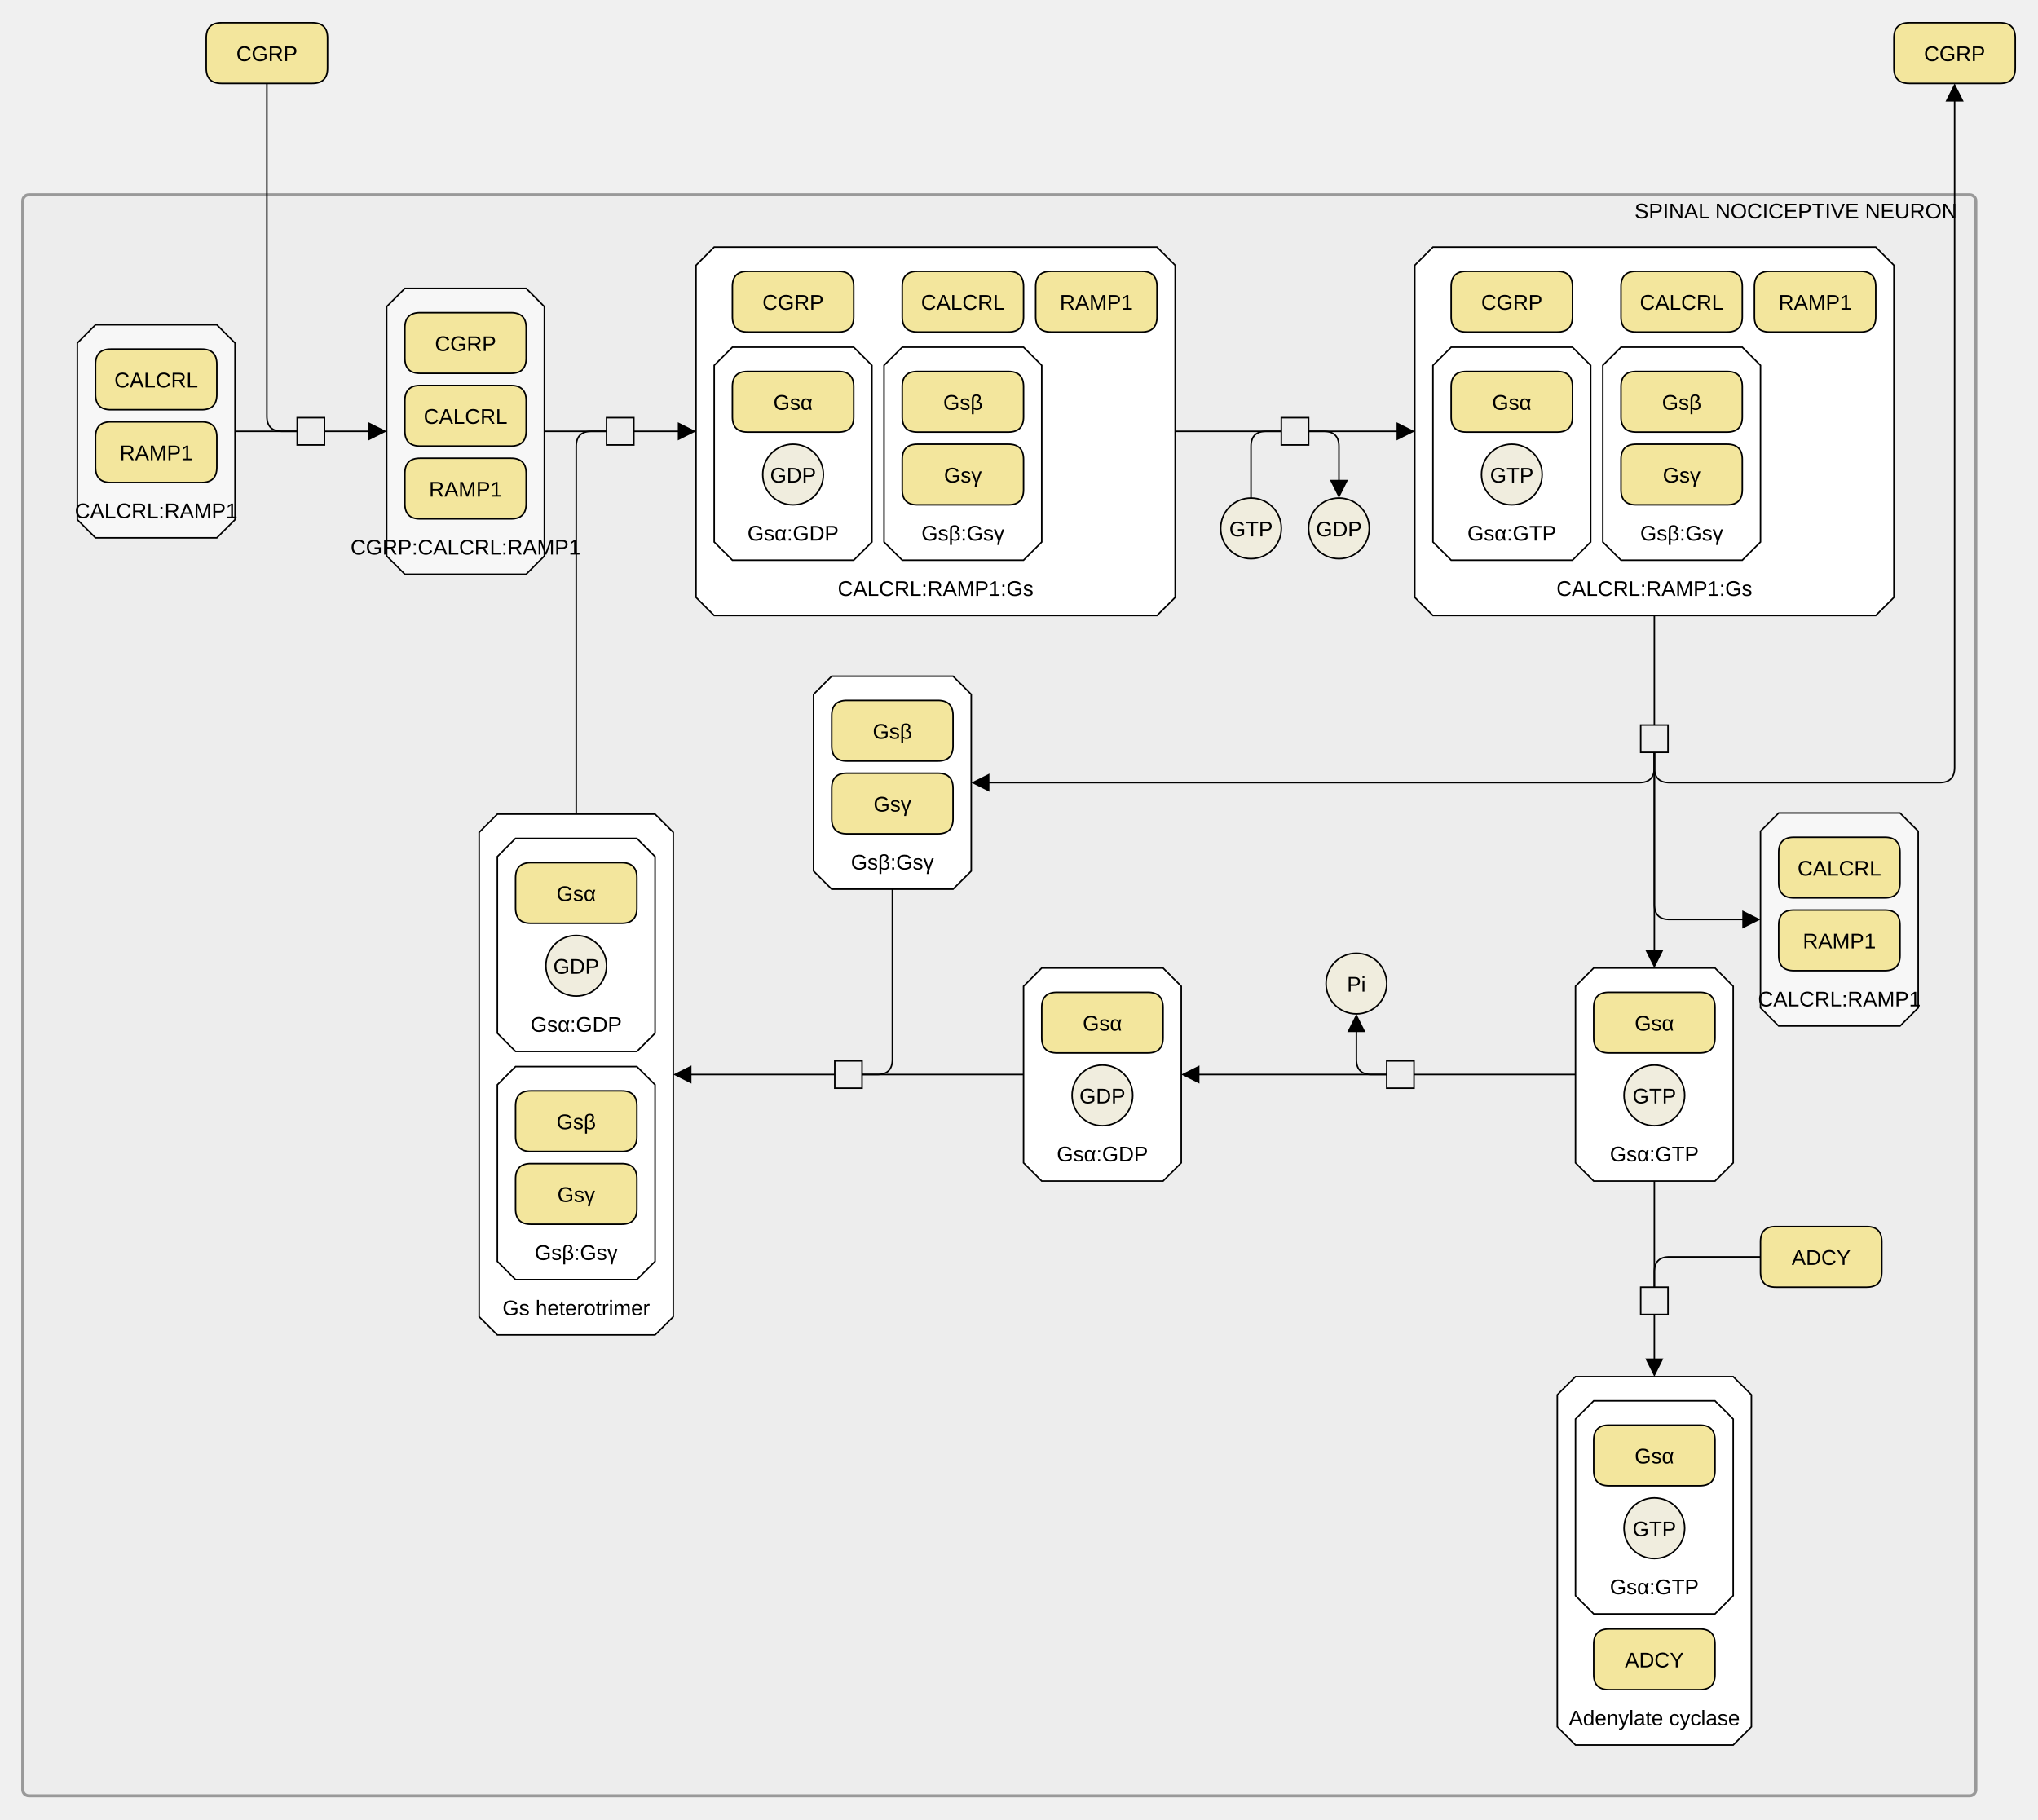
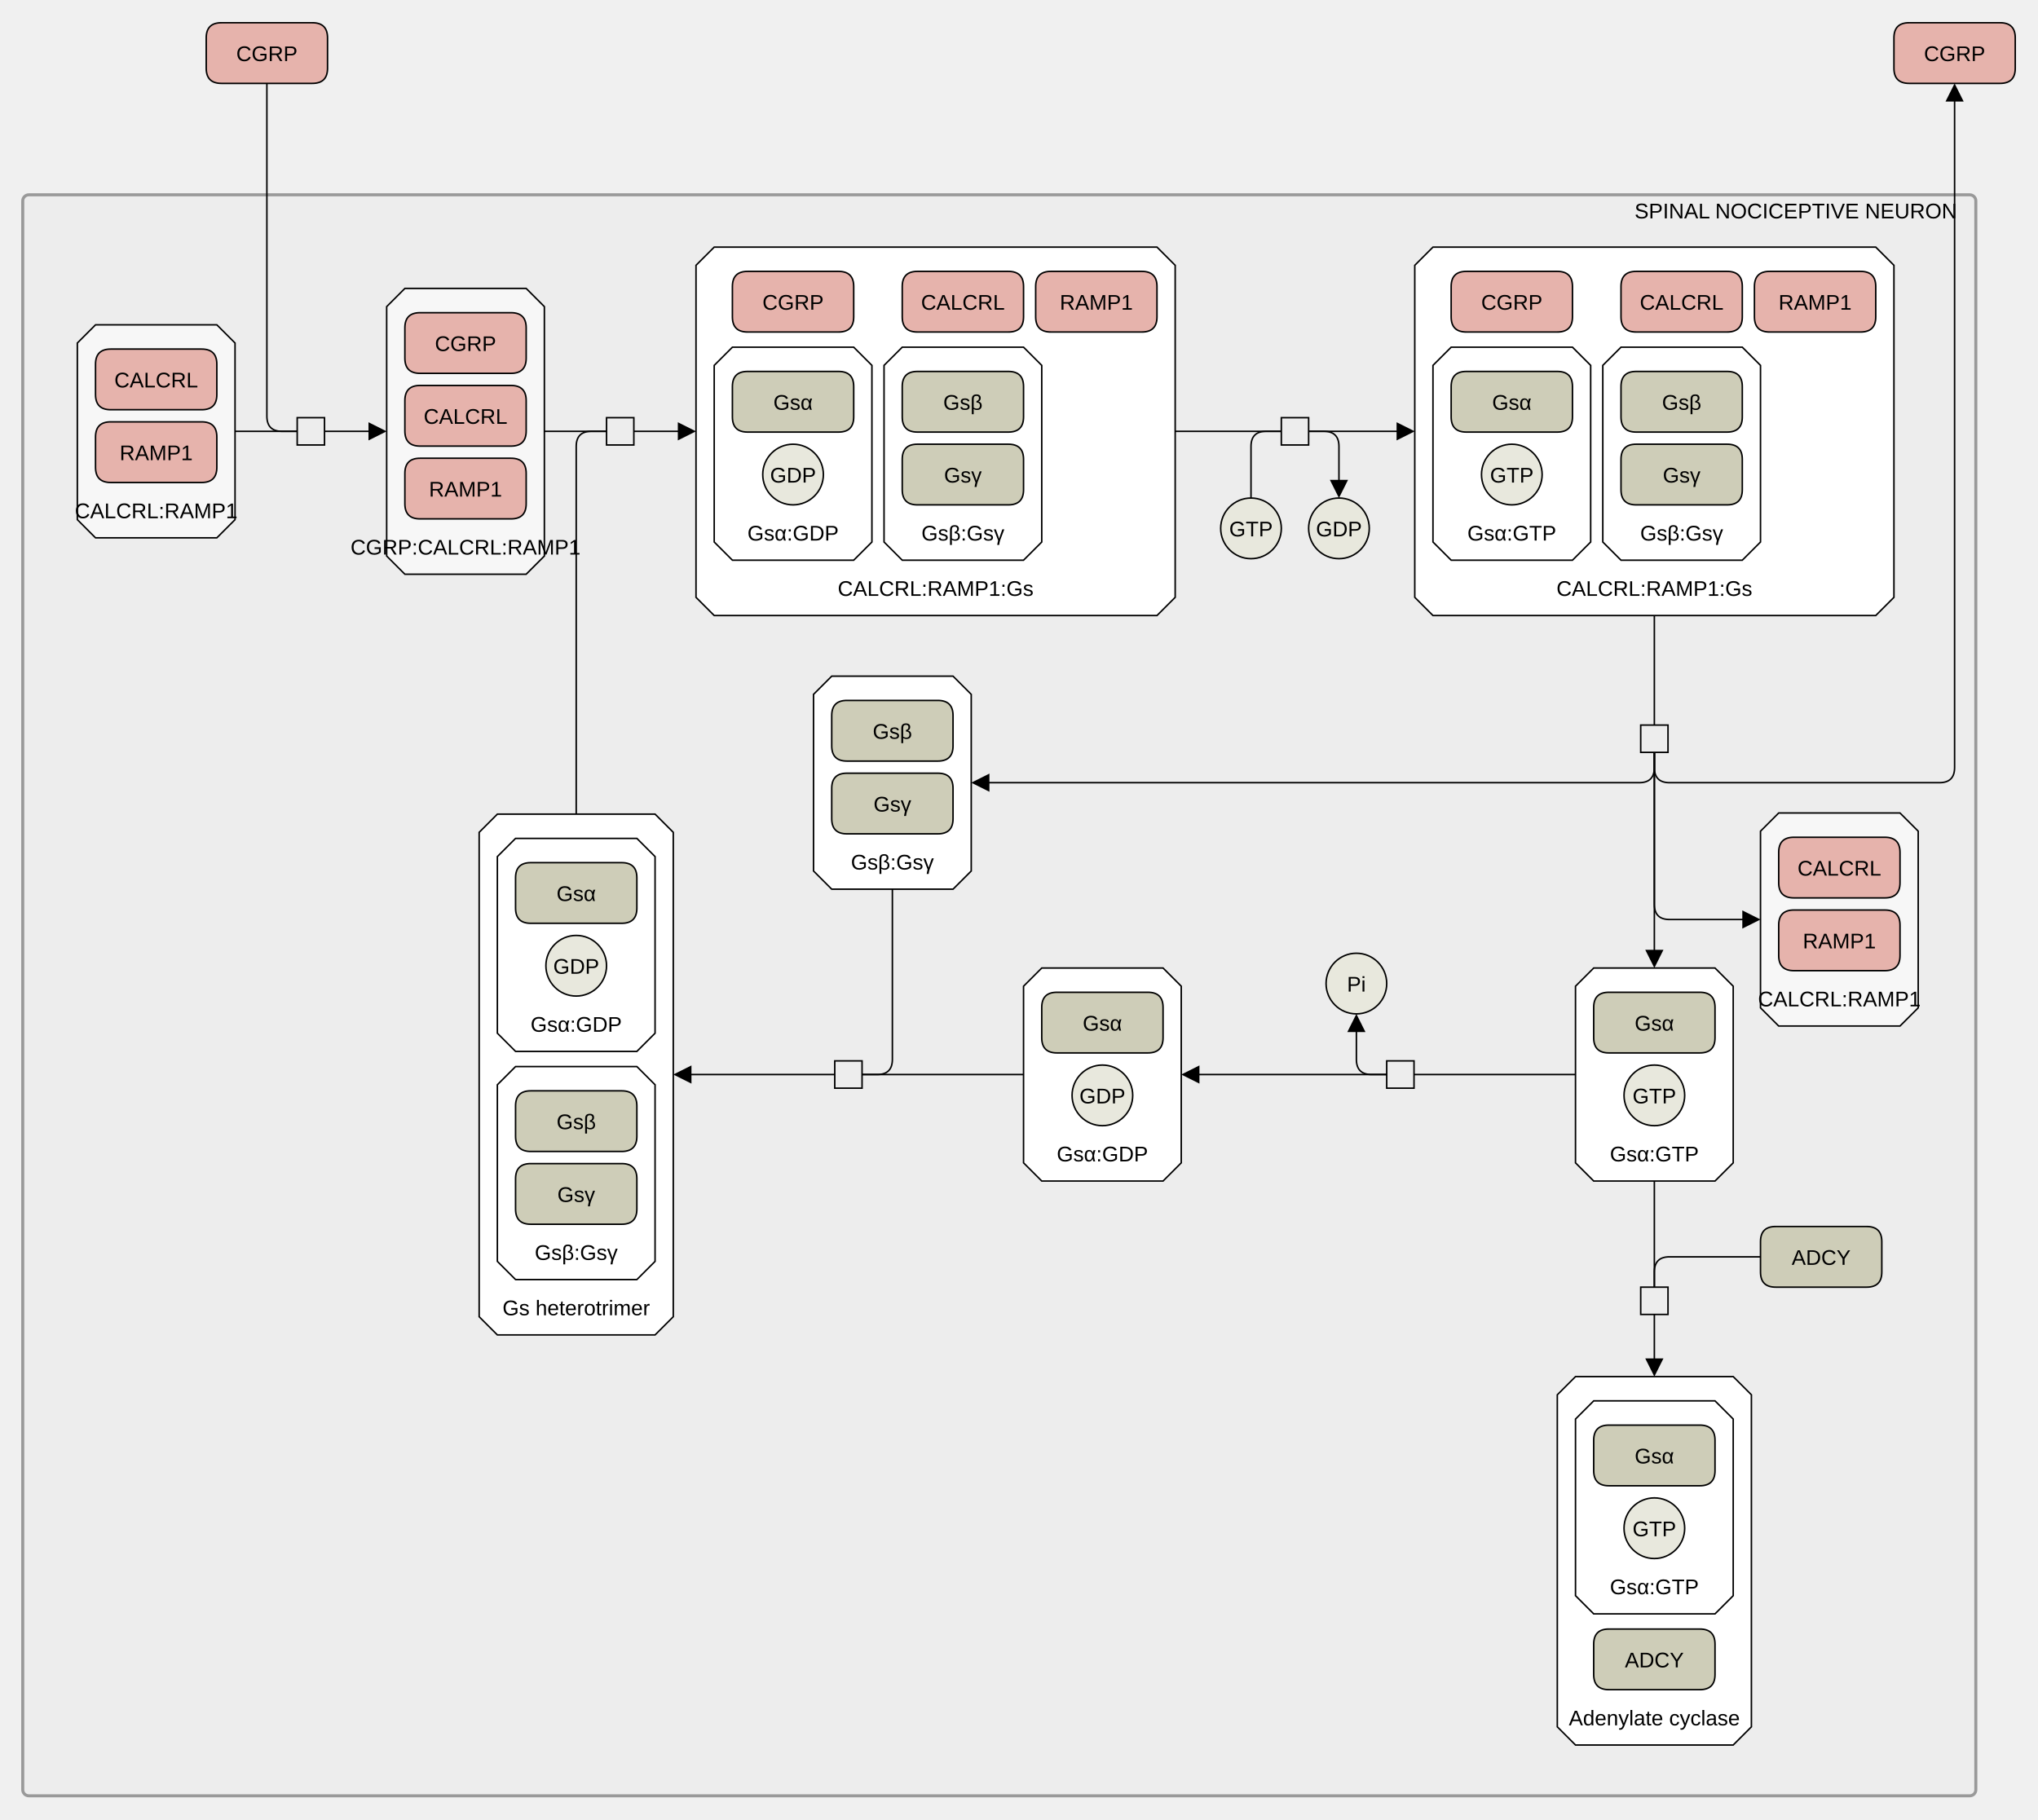
<svg xmlns="http://www.w3.org/2000/svg" width="1344" height="1200" viewBox="0 0 1344 1200" stroke-linecap="butt" stroke-miterlimit="10">
  <g transform="translate(-25,-25)">
    <path d="M40 157.5 C40 155.291 41.791 153.5 44 153.5 L1324 153.5 C1326.209 153.5 1328 155.291 1328 157.5 L1328 1205.5 C1328 1207.709 1326.209 1209.5 1324 1209.5 L44 1209.5 C41.791 1209.5 40 1207.709 40 1205.5 Z" fill="#999999" fill-opacity="0.031" stroke="none" />
    <path d="M40 157.5 C40 155.291 41.791 153.5 44 153.5 L1324 153.5 C1326.209 153.5 1328 155.291 1328 157.5 L1328 1205.5 C1328 1207.709 1326.209 1209.5 1324 1209.5 L44 1209.5 C41.791 1209.5 40 1207.709 40 1205.5 Z" fill="none" stroke="#999999" stroke-width="2" />
    <text x="1209.25" y="169.041" text-anchor="middle" font-family="'Dialog', Arial, Helvetica, sans-serif" font-size="14" fill="#000000" stroke="none" xml:space="preserve">SPINAL NOCICEPTIVE NEURON</text>
    <path d="M496 188 L788 188 L800 200 L800 419 L788 431 L496 431 L484 419 L484 200 Z" fill="#FFFFFF" stroke="none" />
    <path d="M496 188 L788 188 L800 200 L800 419 L788 431 L496 431 L484 419 L484 200 Z" fill="none" stroke="#000000" />
    <text x="642" y="418.041" text-anchor="middle" font-family="'Dialog', Arial, Helvetica, sans-serif" font-size="14" fill="#000000" stroke="none" xml:space="preserve">CALCRL:RAMP1:Gs</text>
    <path d="M620 254 L700 254 L712 266 L712 382.5 L700 394.5 L620 394.5 L608 382.5 L608 266 Z" fill="#FFFFFF" stroke="none" />
    <path d="M620 254 L700 254 L712 266 L712 382.5 L700 394.5 L620 394.5 L608 382.5 L608 266 Z" fill="none" stroke="#000000" />
    <text x="660" y="381.541" text-anchor="middle" font-family="'Dialog', Arial, Helvetica, sans-serif" font-size="14" fill="#000000" stroke="none" xml:space="preserve">Gsβ:Gsγ</text>
-     <path d="M620 280 Q620 270 630 270 L690 270 Q700 270 700 280 L700 300 Q700 310 690 310 L630 310 Q620 310 620 300 Z" fill="#F3E69D" stroke="none" />
+     <path d="M620 280 Q620 270 630 270 L690 270 Q700 270 700 280 L700 300 Q700 310 690 310 L630 310 Q620 310 620 300 Z" fill="#CECDB8" stroke="none" />
    <path d="M620 280 Q620 270 630 270 L690 270 Q700 270 700 280 L700 300 Q700 310 690 310 L630 310 Q620 310 620 300 Z" fill="none" stroke="#000000" />
    <text x="660" y="295.291" text-anchor="middle" font-family="'Dialog', Arial, Helvetica, sans-serif" font-size="14" fill="#000000" stroke="none" xml:space="preserve">Gsβ</text>
-     <path d="M620 328 Q620 318 630 318 L690 318 Q700 318 700 328 L700 348 Q700 358 690 358 L630 358 Q620 358 620 348 Z" fill="#F3E69D" stroke="none" />
+     <path d="M620 328 Q620 318 630 318 L690 318 Q700 318 700 328 L700 348 Q700 358 690 358 L630 358 Q620 358 620 348 Z" fill="#CECDB8" stroke="none" />
    <path d="M620 328 Q620 318 630 318 L690 318 Q700 318 700 328 L700 348 Q700 358 690 358 L630 358 Q620 358 620 348 Z" fill="none" stroke="#000000" />
    <text x="660" y="343.291" text-anchor="middle" font-family="'Dialog', Arial, Helvetica, sans-serif" font-size="14" fill="#000000" stroke="none" xml:space="preserve">Gsγ</text>
    <path d="M508 254 L588 254 L600 266 L600 382.5 L588 394.5 L508 394.5 L496 382.5 L496 266 Z" fill="#FFFFFF" stroke="none" />
    <path d="M508 254 L588 254 L600 266 L600 382.5 L588 394.5 L508 394.5 L496 382.5 L496 266 Z" fill="none" stroke="#000000" />
    <text x="548" y="381.541" text-anchor="middle" font-family="'Dialog', Arial, Helvetica, sans-serif" font-size="14" fill="#000000" stroke="none" xml:space="preserve">Gsα:GDP</text>
-     <path d="M508 280 Q508 270 518 270 L578 270 Q588 270 588 280 L588 300 Q588 310 578 310 L518 310 Q508 310 508 300 Z" fill="#F3E69D" stroke="none" />
+     <path d="M508 280 Q508 270 518 270 L578 270 Q588 270 588 280 L588 300 Q588 310 578 310 L518 310 Q508 310 508 300 Z" fill="#CECDB8" stroke="none" />
    <path d="M508 280 Q508 270 518 270 L578 270 Q588 270 588 280 L588 300 Q588 310 578 310 L518 310 Q508 310 508 300 Z" fill="none" stroke="#000000" />
    <text x="548" y="295.291" text-anchor="middle" font-family="'Dialog', Arial, Helvetica, sans-serif" font-size="14" fill="#000000" stroke="none" xml:space="preserve">Gsα</text>
-     <path d="M528 338 C528 326.954 536.954 318 548 318 L548 318 C559.046 318 568 326.954 568 338 L568 338 C568 349.046 559.046 358 548 358 L548 358 C536.954 358 528 349.046 528 338 Z" fill="#F0EDDE" stroke="none" />
+     <path d="M528 338 C528 326.954 536.954 318 548 318 L548 318 C559.046 318 568 326.954 568 338 L568 338 C568 349.046 559.046 358 548 358 L548 358 C536.954 358 528 349.046 528 338 Z" fill="#E8E8DD" stroke="none" />
    <path d="M528 338 C528 326.954 536.954 318 548 318 L548 318 C559.046 318 568 326.954 568 338 L568 338 C568 349.046 559.046 358 548 358 L548 358 C536.954 358 528 349.046 528 338 Z" fill="none" stroke="#000000" />
    <text x="548" y="343.291" text-anchor="middle" font-family="'Dialog', Arial, Helvetica, sans-serif" font-size="14" fill="#000000" stroke="none" xml:space="preserve">GDP</text>
-     <path d="M508 214 Q508 204 518 204 L578 204 Q588 204 588 214 L588 234 Q588 244 578 244 L518 244 Q508 244 508 234 Z" fill="#F3E69D" stroke="none" />
+     <path d="M508 214 Q508 204 518 204 L578 204 Q588 204 588 214 L588 234 Q588 244 578 244 L518 244 Q508 244 508 234 Z" fill="#E6B3AC" stroke="none" />
    <path d="M508 214 Q508 204 518 204 L578 204 Q588 204 588 214 L588 234 Q588 244 578 244 L518 244 Q508 244 508 234 Z" fill="none" stroke="#000000" />
    <text x="548" y="229.291" text-anchor="middle" font-family="'Dialog', Arial, Helvetica, sans-serif" font-size="14" fill="#000000" stroke="none" xml:space="preserve">CGRP</text>
-     <path d="M620 214 Q620 204 630 204 L690 204 Q700 204 700 214 L700 234 Q700 244 690 244 L630 244 Q620 244 620 234 Z" fill="#F3E69D" stroke="none" />
+     <path d="M620 214 Q620 204 630 204 L690 204 Q700 204 700 214 L700 234 Q700 244 690 244 L630 244 Q620 244 620 234 Z" fill="#E6B3AC" stroke="none" />
    <path d="M620 214 Q620 204 630 204 L690 204 Q700 204 700 214 L700 234 Q700 244 690 244 L630 244 Q620 244 620 234 Z" fill="none" stroke="#000000" />
    <text x="660" y="229.291" text-anchor="middle" font-family="'Dialog', Arial, Helvetica, sans-serif" font-size="14" fill="#000000" stroke="none" xml:space="preserve">CALCRL</text>
-     <path d="M708 214 Q708 204 718 204 L778 204 Q788 204 788 214 L788 234 Q788 244 778 244 L718 244 Q708 244 708 234 Z" fill="#F3E69D" stroke="none" />
+     <path d="M708 214 Q708 204 718 204 L778 204 Q788 204 788 214 L788 234 Q788 244 778 244 L718 244 Q708 244 708 234 Z" fill="#E6B3AC" stroke="none" />
    <path d="M708 214 Q708 204 718 204 L778 204 Q788 204 788 214 L788 234 Q788 244 778 244 L718 244 Q708 244 708 234 Z" fill="none" stroke="#000000" />
    <text x="748" y="229.291" text-anchor="middle" font-family="'Dialog', Arial, Helvetica, sans-serif" font-size="14" fill="#000000" stroke="none" xml:space="preserve">RAMP1</text>
    <path d="M88 239.25 L168 239.25 L180 251.25 L180 367.75 L168 379.75 L88 379.75 L76 367.75 L76 251.25 Z" fill="#F7F7F7" stroke="none" />
    <path d="M88 239.25 L168 239.25 L180 251.25 L180 367.75 L168 379.75 L88 379.75 L76 367.75 L76 251.25 Z" fill="none" stroke="#000000" />
    <text x="128" y="366.791" text-anchor="middle" font-family="'Dialog', Arial, Helvetica, sans-serif" font-size="14" fill="#000000" stroke="none" xml:space="preserve">CALCRL:RAMP1</text>
-     <path d="M88 265.25 Q88 255.25 98 255.25 L158 255.25 Q168 255.25 168 265.25 L168 285.25 Q168 295.25 158 295.25 L98 295.25 Q88 295.25 88 285.25 Z" fill="#F3E69D" stroke="none" />
+     <path d="M88 265.25 Q88 255.25 98 255.25 L158 255.25 Q168 255.25 168 265.25 L168 285.25 Q168 295.25 158 295.25 L98 295.25 Q88 295.25 88 285.25 Z" fill="#E6B3AC" stroke="none" />
    <path d="M88 265.25 Q88 255.25 98 255.25 L158 255.25 Q168 255.25 168 265.25 L168 285.25 Q168 295.25 158 295.25 L98 295.25 Q88 295.25 88 285.25 Z" fill="none" stroke="#000000" />
    <text x="128" y="280.541" text-anchor="middle" font-family="'Dialog', Arial, Helvetica, sans-serif" font-size="14" fill="#000000" stroke="none" xml:space="preserve">CALCRL</text>
-     <path d="M88 313.25 Q88 303.25 98 303.25 L158 303.25 Q168 303.25 168 313.25 L168 333.25 Q168 343.25 158 343.25 L98 343.25 Q88 343.25 88 333.25 Z" fill="#F3E69D" stroke="none" />
+     <path d="M88 313.25 Q88 303.25 98 303.25 L158 303.25 Q168 303.25 168 313.25 L168 333.25 Q168 343.25 158 343.25 L98 343.25 Q88 343.25 88 333.25 Z" fill="#E6B3AC" stroke="none" />
    <path d="M88 313.25 Q88 303.25 98 303.25 L158 303.25 Q168 303.25 168 313.25 L168 333.25 Q168 343.25 158 343.25 L98 343.25 Q88 343.25 88 333.25 Z" fill="none" stroke="#000000" />
    <text x="128" y="328.541" text-anchor="middle" font-family="'Dialog', Arial, Helvetica, sans-serif" font-size="14" fill="#000000" stroke="none" xml:space="preserve">RAMP1</text>
    <path d="M353 562 L457 562 L469 574 L469 893.5 L457 905.5 L353 905.5 L341 893.5 L341 574 Z" fill="#FFFFFF" stroke="none" />
    <path d="M353 562 L457 562 L469 574 L469 893.5 L457 905.5 L353 905.5 L341 893.5 L341 574 Z" fill="none" stroke="#000000" />
    <text x="405" y="892.541" text-anchor="middle" font-family="'Dialog', Arial, Helvetica, sans-serif" font-size="14" fill="#000000" stroke="none" xml:space="preserve">Gs heterotrimer</text>
    <path d="M365 728.5 L445 728.5 L457 740.5 L457 857 L445 869 L365 869 L353 857 L353 740.5 Z" fill="#FFFFFF" stroke="none" />
    <path d="M365 728.5 L445 728.5 L457 740.5 L457 857 L445 869 L365 869 L353 857 L353 740.5 Z" fill="none" stroke="#000000" />
    <text x="405" y="856.041" text-anchor="middle" font-family="'Dialog', Arial, Helvetica, sans-serif" font-size="14" fill="#000000" stroke="none" xml:space="preserve">Gsβ:Gsγ</text>
-     <path d="M365 754.5 Q365 744.5 375 744.5 L435 744.5 Q445 744.5 445 754.5 L445 774.5 Q445 784.5 435 784.5 L375 784.5 Q365 784.5 365 774.5 Z" fill="#F3E69D" stroke="none" />
+     <path d="M365 754.5 Q365 744.5 375 744.5 L435 744.5 Q445 744.5 445 754.5 L445 774.5 Q445 784.5 435 784.5 L375 784.5 Q365 784.5 365 774.5 Z" fill="#CECDB8" stroke="none" />
    <path d="M365 754.5 Q365 744.5 375 744.5 L435 744.5 Q445 744.5 445 754.5 L445 774.5 Q445 784.5 435 784.5 L375 784.5 Q365 784.5 365 774.5 Z" fill="none" stroke="#000000" />
    <text x="405" y="769.791" text-anchor="middle" font-family="'Dialog', Arial, Helvetica, sans-serif" font-size="14" fill="#000000" stroke="none" xml:space="preserve">Gsβ</text>
-     <path d="M365 802.5 Q365 792.5 375 792.5 L435 792.5 Q445 792.5 445 802.5 L445 822.5 Q445 832.5 435 832.5 L375 832.5 Q365 832.5 365 822.5 Z" fill="#F3E69D" stroke="none" />
+     <path d="M365 802.5 Q365 792.5 375 792.5 L435 792.5 Q445 792.5 445 802.5 L445 822.5 Q445 832.5 435 832.5 L375 832.5 Q365 832.5 365 822.5 Z" fill="#CECDB8" stroke="none" />
    <path d="M365 802.5 Q365 792.5 375 792.5 L435 792.5 Q445 792.5 445 802.5 L445 822.5 Q445 832.5 435 832.5 L375 832.5 Q365 832.5 365 822.5 Z" fill="none" stroke="#000000" />
    <text x="405" y="817.791" text-anchor="middle" font-family="'Dialog', Arial, Helvetica, sans-serif" font-size="14" fill="#000000" stroke="none" xml:space="preserve">Gsγ</text>
    <path d="M365 578 L445 578 L457 590 L457 706.5 L445 718.5 L365 718.5 L353 706.5 L353 590 Z" fill="#FFFFFF" stroke="none" />
    <path d="M365 578 L445 578 L457 590 L457 706.5 L445 718.5 L365 718.5 L353 706.5 L353 590 Z" fill="none" stroke="#000000" />
    <text x="405" y="705.541" text-anchor="middle" font-family="'Dialog', Arial, Helvetica, sans-serif" font-size="14" fill="#000000" stroke="none" xml:space="preserve">Gsα:GDP</text>
-     <path d="M365 604 Q365 594 375 594 L435 594 Q445 594 445 604 L445 624 Q445 634 435 634 L375 634 Q365 634 365 624 Z" fill="#F3E69D" stroke="none" />
+     <path d="M365 604 Q365 594 375 594 L435 594 Q445 594 445 604 L445 624 Q445 634 435 634 L375 634 Q365 634 365 624 Z" fill="#CECDB8" stroke="none" />
    <path d="M365 604 Q365 594 375 594 L435 594 Q445 594 445 604 L445 624 Q445 634 435 634 L375 634 Q365 634 365 624 Z" fill="none" stroke="#000000" />
    <text x="405" y="619.291" text-anchor="middle" font-family="'Dialog', Arial, Helvetica, sans-serif" font-size="14" fill="#000000" stroke="none" xml:space="preserve">Gsα</text>
-     <path d="M385 662 C385 650.954 393.954 642 405 642 L405 642 C416.046 642 425 650.954 425 662 L425 662 C425 673.046 416.046 682 405 682 L405 682 C393.954 682 385 673.046 385 662 Z" fill="#F0EDDE" stroke="none" />
+     <path d="M385 662 C385 650.954 393.954 642 405 642 L405 642 C416.046 642 425 650.954 425 662 L425 662 C425 673.046 416.046 682 405 682 L405 682 C393.954 682 385 673.046 385 662 Z" fill="#E8E8DD" stroke="none" />
    <path d="M385 662 C385 650.954 393.954 642 405 642 L405 642 C416.046 642 425 650.954 425 662 L425 662 C425 673.046 416.046 682 405 682 L405 682 C393.954 682 385 673.046 385 662 Z" fill="none" stroke="#000000" />
    <text x="405" y="667.291" text-anchor="middle" font-family="'Dialog', Arial, Helvetica, sans-serif" font-size="14" fill="#000000" stroke="none" xml:space="preserve">GDP</text>
    <path d="M970 188 L1262 188 L1274 200 L1274 419 L1262 431 L970 431 L958 419 L958 200 Z" fill="#FFFFFF" stroke="none" />
    <path d="M970 188 L1262 188 L1274 200 L1274 419 L1262 431 L970 431 L958 419 L958 200 Z" fill="none" stroke="#000000" />
    <text x="1116" y="418.041" text-anchor="middle" font-family="'Dialog', Arial, Helvetica, sans-serif" font-size="14" fill="#000000" stroke="none" xml:space="preserve">CALCRL:RAMP1:Gs</text>
    <path d="M1094 254 L1174 254 L1186 266 L1186 382.5 L1174 394.5 L1094 394.5 L1082 382.5 L1082 266 Z" fill="#FFFFFF" stroke="none" />
    <path d="M1094 254 L1174 254 L1186 266 L1186 382.5 L1174 394.5 L1094 394.5 L1082 382.5 L1082 266 Z" fill="none" stroke="#000000" />
    <text x="1134" y="381.541" text-anchor="middle" font-family="'Dialog', Arial, Helvetica, sans-serif" font-size="14" fill="#000000" stroke="none" xml:space="preserve">Gsβ:Gsγ</text>
-     <path d="M1094 280 Q1094 270 1104 270 L1164 270 Q1174 270 1174 280 L1174 300 Q1174 310 1164 310 L1104 310 Q1094 310 1094 300 Z" fill="#F3E69D" stroke="none" />
+     <path d="M1094 280 Q1094 270 1104 270 L1164 270 Q1174 270 1174 280 L1174 300 Q1174 310 1164 310 L1104 310 Q1094 310 1094 300 Z" fill="#CECDB8" stroke="none" />
    <path d="M1094 280 Q1094 270 1104 270 L1164 270 Q1174 270 1174 280 L1174 300 Q1174 310 1164 310 L1104 310 Q1094 310 1094 300 Z" fill="none" stroke="#000000" />
    <text x="1134" y="295.291" text-anchor="middle" font-family="'Dialog', Arial, Helvetica, sans-serif" font-size="14" fill="#000000" stroke="none" xml:space="preserve">Gsβ</text>
-     <path d="M1094 328 Q1094 318 1104 318 L1164 318 Q1174 318 1174 328 L1174 348 Q1174 358 1164 358 L1104 358 Q1094 358 1094 348 Z" fill="#F3E69D" stroke="none" />
+     <path d="M1094 328 Q1094 318 1104 318 L1164 318 Q1174 318 1174 328 L1174 348 Q1174 358 1164 358 L1104 358 Q1094 358 1094 348 Z" fill="#CECDB8" stroke="none" />
    <path d="M1094 328 Q1094 318 1104 318 L1164 318 Q1174 318 1174 328 L1174 348 Q1174 358 1164 358 L1104 358 Q1094 358 1094 348 Z" fill="none" stroke="#000000" />
    <text x="1134" y="343.291" text-anchor="middle" font-family="'Dialog', Arial, Helvetica, sans-serif" font-size="14" fill="#000000" stroke="none" xml:space="preserve">Gsγ</text>
    <path d="M982 254 L1062 254 L1074 266 L1074 382.5 L1062 394.5 L982 394.5 L970 382.5 L970 266 Z" fill="#FFFFFF" stroke="none" />
    <path d="M982 254 L1062 254 L1074 266 L1074 382.5 L1062 394.5 L982 394.5 L970 382.5 L970 266 Z" fill="none" stroke="#000000" />
    <text x="1022" y="381.541" text-anchor="middle" font-family="'Dialog', Arial, Helvetica, sans-serif" font-size="14" fill="#000000" stroke="none" xml:space="preserve">Gsα:GTP</text>
-     <path d="M982 280 Q982 270 992 270 L1052 270 Q1062 270 1062 280 L1062 300 Q1062 310 1052 310 L992 310 Q982 310 982 300 Z" fill="#F3E69D" stroke="none" />
+     <path d="M982 280 Q982 270 992 270 L1052 270 Q1062 270 1062 280 L1062 300 Q1062 310 1052 310 L992 310 Q982 310 982 300 Z" fill="#CECDB8" stroke="none" />
    <path d="M982 280 Q982 270 992 270 L1052 270 Q1062 270 1062 280 L1062 300 Q1062 310 1052 310 L992 310 Q982 310 982 300 Z" fill="none" stroke="#000000" />
    <text x="1022" y="295.291" text-anchor="middle" font-family="'Dialog', Arial, Helvetica, sans-serif" font-size="14" fill="#000000" stroke="none" xml:space="preserve">Gsα</text>
-     <path d="M1002 338 C1002 326.954 1010.954 318 1022 318 L1022 318 C1033.046 318 1042 326.954 1042 338 L1042 338 C1042 349.046 1033.046 358 1022 358 L1022 358 C1010.954 358 1002 349.046 1002 338 Z" fill="#F0EDDE" stroke="none" />
+     <path d="M1002 338 C1002 326.954 1010.954 318 1022 318 L1022 318 C1033.046 318 1042 326.954 1042 338 L1042 338 C1042 349.046 1033.046 358 1022 358 L1022 358 C1010.954 358 1002 349.046 1002 338 Z" fill="#E8E8DD" stroke="none" />
    <path d="M1002 338 C1002 326.954 1010.954 318 1022 318 L1022 318 C1033.046 318 1042 326.954 1042 338 L1042 338 C1042 349.046 1033.046 358 1022 358 L1022 358 C1010.954 358 1002 349.046 1002 338 Z" fill="none" stroke="#000000" />
    <text x="1022" y="343.291" text-anchor="middle" font-family="'Dialog', Arial, Helvetica, sans-serif" font-size="14" fill="#000000" stroke="none" xml:space="preserve">GTP</text>
-     <path d="M1182 214 Q1182 204 1192 204 L1252 204 Q1262 204 1262 214 L1262 234 Q1262 244 1252 244 L1192 244 Q1182 244 1182 234 Z" fill="#F3E69D" stroke="none" />
+     <path d="M1182 214 Q1182 204 1192 204 L1252 204 Q1262 204 1262 214 L1262 234 Q1262 244 1252 244 L1192 244 Q1182 244 1182 234 Z" fill="#E6B3AC" stroke="none" />
    <path d="M1182 214 Q1182 204 1192 204 L1252 204 Q1262 204 1262 214 L1262 234 Q1262 244 1252 244 L1192 244 Q1182 244 1182 234 Z" fill="none" stroke="#000000" />
    <text x="1222" y="229.291" text-anchor="middle" font-family="'Dialog', Arial, Helvetica, sans-serif" font-size="14" fill="#000000" stroke="none" xml:space="preserve">RAMP1</text>
-     <path d="M982 214 Q982 204 992 204 L1052 204 Q1062 204 1062 214 L1062 234 Q1062 244 1052 244 L992 244 Q982 244 982 234 Z" fill="#F3E69D" stroke="none" />
+     <path d="M982 214 Q982 204 992 204 L1052 204 Q1062 204 1062 214 L1062 234 Q1062 244 1052 244 L992 244 Q982 244 982 234 Z" fill="#E6B3AC" stroke="none" />
    <path d="M982 214 Q982 204 992 204 L1052 204 Q1062 204 1062 214 L1062 234 Q1062 244 1052 244 L992 244 Q982 244 982 234 Z" fill="none" stroke="#000000" />
    <text x="1022" y="229.291" text-anchor="middle" font-family="'Dialog', Arial, Helvetica, sans-serif" font-size="14" fill="#000000" stroke="none" xml:space="preserve">CGRP</text>
-     <path d="M1094 214 Q1094 204 1104 204 L1164 204 Q1174 204 1174 214 L1174 234 Q1174 244 1164 244 L1104 244 Q1094 244 1094 234 Z" fill="#F3E69D" stroke="none" />
+     <path d="M1094 214 Q1094 204 1104 204 L1164 204 Q1174 204 1174 214 L1174 234 Q1174 244 1164 244 L1104 244 Q1094 244 1094 234 Z" fill="#E6B3AC" stroke="none" />
    <path d="M1094 214 Q1094 204 1104 204 L1164 204 Q1174 204 1174 214 L1174 234 Q1174 244 1164 244 L1104 244 Q1094 244 1094 234 Z" fill="none" stroke="#000000" />
    <text x="1134" y="229.291" text-anchor="middle" font-family="'Dialog', Arial, Helvetica, sans-serif" font-size="14" fill="#000000" stroke="none" xml:space="preserve">CALCRL</text>
    <path d="M573.5 471 L653.5 471 L665.5 483 L665.5 599.5 L653.5 611.5 L573.5 611.5 L561.5 599.5 L561.5 483 Z" fill="#FFFFFF" stroke="none" />
    <path d="M573.5 471 L653.5 471 L665.5 483 L665.5 599.5 L653.5 611.5 L573.5 611.5 L561.5 599.5 L561.5 483 Z" fill="none" stroke="#000000" />
    <text x="613.5" y="598.541" text-anchor="middle" font-family="'Dialog', Arial, Helvetica, sans-serif" font-size="14" fill="#000000" stroke="none" xml:space="preserve">Gsβ:Gsγ</text>
-     <path d="M573.5 497 Q573.5 487 583.5 487 L643.5 487 Q653.5 487 653.5 497 L653.5 517 Q653.5 527 643.5 527 L583.5 527 Q573.5 527 573.5 517 Z" fill="#F3E69D" stroke="none" />
+     <path d="M573.5 497 Q573.5 487 583.5 487 L643.5 487 Q653.5 487 653.5 497 L653.5 517 Q653.5 527 643.5 527 L583.5 527 Q573.5 527 573.5 517 Z" fill="#CECDB8" stroke="none" />
    <path d="M573.5 497 Q573.5 487 583.5 487 L643.5 487 Q653.5 487 653.5 497 L653.5 517 Q653.5 527 643.5 527 L583.5 527 Q573.5 527 573.5 517 Z" fill="none" stroke="#000000" />
    <text x="613.5" y="512.291" text-anchor="middle" font-family="'Dialog', Arial, Helvetica, sans-serif" font-size="14" fill="#000000" stroke="none" xml:space="preserve">Gsβ</text>
-     <path d="M573.5 545 Q573.5 535 583.5 535 L643.5 535 Q653.5 535 653.5 545 L653.5 565 Q653.5 575 643.5 575 L583.5 575 Q573.5 575 573.5 565 Z" fill="#F3E69D" stroke="none" />
+     <path d="M573.5 545 Q573.5 535 583.5 535 L643.5 535 Q653.5 535 653.5 545 L653.5 565 Q653.5 575 643.5 575 L583.5 575 Q573.5 575 573.5 565 Z" fill="#CECDB8" stroke="none" />
    <path d="M573.5 545 Q573.5 535 583.5 535 L643.5 535 Q653.5 535 653.5 545 L653.5 565 Q653.5 575 643.5 575 L583.5 575 Q573.5 575 573.5 565 Z" fill="none" stroke="#000000" />
    <text x="613.5" y="560.291" text-anchor="middle" font-family="'Dialog', Arial, Helvetica, sans-serif" font-size="14" fill="#000000" stroke="none" xml:space="preserve">Gsγ</text>
    <path d="M292 215.25 L372 215.25 L384 227.25 L384 391.75 L372 403.75 L292 403.75 L280 391.75 L280 227.25 Z" fill="#F7F7F7" stroke="none" />
    <path d="M292 215.25 L372 215.25 L384 227.25 L384 391.75 L372 403.75 L292 403.75 L280 391.75 L280 227.25 Z" fill="none" stroke="#000000" />
    <text x="332" y="390.791" text-anchor="middle" font-family="'Dialog', Arial, Helvetica, sans-serif" font-size="14" fill="#000000" stroke="none" xml:space="preserve">CGRP:CALCRL:RAMP1</text>
-     <path d="M292 241.25 Q292 231.25 302 231.25 L362 231.25 Q372 231.25 372 241.25 L372 261.25 Q372 271.25 362 271.25 L302 271.25 Q292 271.25 292 261.25 Z" fill="#F3E69D" stroke="none" />
+     <path d="M292 241.25 Q292 231.25 302 231.25 L362 231.25 Q372 231.25 372 241.25 L372 261.25 Q372 271.25 362 271.25 L302 271.25 Q292 271.25 292 261.25 Z" fill="#E6B3AC" stroke="none" />
    <path d="M292 241.25 Q292 231.25 302 231.25 L362 231.25 Q372 231.25 372 241.25 L372 261.25 Q372 271.25 362 271.25 L302 271.25 Q292 271.25 292 261.25 Z" fill="none" stroke="#000000" />
    <text x="332" y="256.541" text-anchor="middle" font-family="'Dialog', Arial, Helvetica, sans-serif" font-size="14" fill="#000000" stroke="none" xml:space="preserve">CGRP</text>
-     <path d="M292 289.25 Q292 279.25 302 279.25 L362 279.25 Q372 279.25 372 289.25 L372 309.25 Q372 319.25 362 319.25 L302 319.25 Q292 319.25 292 309.25 Z" fill="#F3E69D" stroke="none" />
+     <path d="M292 289.25 Q292 279.25 302 279.25 L362 279.25 Q372 279.25 372 289.25 L372 309.25 Q372 319.25 362 319.25 L302 319.25 Q292 319.25 292 309.25 Z" fill="#E6B3AC" stroke="none" />
    <path d="M292 289.25 Q292 279.25 302 279.25 L362 279.25 Q372 279.25 372 289.25 L372 309.25 Q372 319.25 362 319.25 L302 319.25 Q292 319.25 292 309.25 Z" fill="none" stroke="#000000" />
    <text x="332" y="304.541" text-anchor="middle" font-family="'Dialog', Arial, Helvetica, sans-serif" font-size="14" fill="#000000" stroke="none" xml:space="preserve">CALCRL</text>
-     <path d="M292 337.25 Q292 327.25 302 327.25 L362 327.25 Q372 327.25 372 337.25 L372 357.25 Q372 367.25 362 367.25 L302 367.25 Q292 367.25 292 357.25 Z" fill="#F3E69D" stroke="none" />
+     <path d="M292 337.25 Q292 327.25 302 327.25 L362 327.25 Q372 327.25 372 337.25 L372 357.25 Q372 367.25 362 367.25 L302 367.25 Q292 367.25 292 357.25 Z" fill="#E6B3AC" stroke="none" />
    <path d="M292 337.25 Q292 327.25 302 327.25 L362 327.25 Q372 327.25 372 337.25 L372 357.25 Q372 367.25 362 367.25 L302 367.25 Q292 367.25 292 357.25 Z" fill="none" stroke="#000000" />
    <text x="332" y="352.541" text-anchor="middle" font-family="'Dialog', Arial, Helvetica, sans-serif" font-size="14" fill="#000000" stroke="none" xml:space="preserve">RAMP1</text>
    <path d="M1064 933 L1168 933 L1180 945 L1180 1164 L1168 1176 L1064 1176 L1052 1164 L1052 945 Z" fill="#FFFFFF" stroke="none" />
    <path d="M1064 933 L1168 933 L1180 945 L1180 1164 L1168 1176 L1064 1176 L1052 1164 L1052 945 Z" fill="none" stroke="#000000" />
    <text x="1116" y="1163.041" text-anchor="middle" font-family="'Dialog', Arial, Helvetica, sans-serif" font-size="14" fill="#000000" stroke="none" xml:space="preserve">Adenylate cyclase</text>
-     <path d="M1076 1109.5 Q1076 1099.5 1086 1099.5 L1146 1099.5 Q1156 1099.5 1156 1109.5 L1156 1129.5 Q1156 1139.5 1146 1139.5 L1086 1139.5 Q1076 1139.5 1076 1129.5 Z" fill="#F3E69D" stroke="none" />
+     <path d="M1076 1109.5 Q1076 1099.5 1086 1099.5 L1146 1099.5 Q1156 1099.5 1156 1109.5 L1156 1129.5 Q1156 1139.5 1146 1139.5 L1086 1139.5 Q1076 1139.5 1076 1129.5 Z" fill="#CECDB8" stroke="none" />
    <path d="M1076 1109.5 Q1076 1099.5 1086 1099.5 L1146 1099.5 Q1156 1099.5 1156 1109.5 L1156 1129.5 Q1156 1139.5 1146 1139.5 L1086 1139.5 Q1076 1139.5 1076 1129.5 Z" fill="none" stroke="#000000" />
    <text x="1116" y="1124.791" text-anchor="middle" font-family="'Dialog', Arial, Helvetica, sans-serif" font-size="14" fill="#000000" stroke="none" xml:space="preserve">ADCY</text>
    <path d="M1076 949 L1156 949 L1168 961 L1168 1077.5 L1156 1089.5 L1076 1089.5 L1064 1077.5 L1064 961 Z" fill="#FFFFFF" stroke="none" />
    <path d="M1076 949 L1156 949 L1168 961 L1168 1077.5 L1156 1089.5 L1076 1089.5 L1064 1077.5 L1064 961 Z" fill="none" stroke="#000000" />
    <text x="1116" y="1076.541" text-anchor="middle" font-family="'Dialog', Arial, Helvetica, sans-serif" font-size="14" fill="#000000" stroke="none" xml:space="preserve">Gsα:GTP</text>
-     <path d="M1076 975 Q1076 965 1086 965 L1146 965 Q1156 965 1156 975 L1156 995 Q1156 1005 1146 1005 L1086 1005 Q1076 1005 1076 995 Z" fill="#F3E69D" stroke="none" />
+     <path d="M1076 975 Q1076 965 1086 965 L1146 965 Q1156 965 1156 975 L1156 995 Q1156 1005 1146 1005 L1086 1005 Q1076 1005 1076 995 Z" fill="#CECDB8" stroke="none" />
    <path d="M1076 975 Q1076 965 1086 965 L1146 965 Q1156 965 1156 975 L1156 995 Q1156 1005 1146 1005 L1086 1005 Q1076 1005 1076 995 Z" fill="none" stroke="#000000" />
    <text x="1116" y="990.291" text-anchor="middle" font-family="'Dialog', Arial, Helvetica, sans-serif" font-size="14" fill="#000000" stroke="none" xml:space="preserve">Gsα</text>
-     <path d="M1096 1033 C1096 1021.954 1104.954 1013 1116 1013 L1116 1013 C1127.046 1013 1136 1021.954 1136 1033 L1136 1033 C1136 1044.046 1127.046 1053 1116 1053 L1116 1053 C1104.954 1053 1096 1044.046 1096 1033 Z" fill="#F0EDDE" stroke="none" />
+     <path d="M1096 1033 C1096 1021.954 1104.954 1013 1116 1013 L1116 1013 C1127.046 1013 1136 1021.954 1136 1033 L1136 1033 C1136 1044.046 1127.046 1053 1116 1053 L1116 1053 C1104.954 1053 1096 1044.046 1096 1033 Z" fill="#E8E8DD" stroke="none" />
    <path d="M1096 1033 C1096 1021.954 1104.954 1013 1116 1013 L1116 1013 C1127.046 1013 1136 1021.954 1136 1033 L1136 1033 C1136 1044.046 1127.046 1053 1116 1053 L1116 1053 C1104.954 1053 1096 1044.046 1096 1033 Z" fill="none" stroke="#000000" />
    <text x="1116" y="1038.291" text-anchor="middle" font-family="'Dialog', Arial, Helvetica, sans-serif" font-size="14" fill="#000000" stroke="none" xml:space="preserve">GTP</text>
-     <path d="M830 373.5 C830 362.454 838.954 353.5 850 353.5 L850 353.5 C861.046 353.5 870 362.454 870 373.5 L870 373.5 C870 384.546 861.046 393.5 850 393.5 L850 393.5 C838.954 393.5 830 384.546 830 373.5 Z" fill="#F0EDDE" stroke="none" />
+     <path d="M830 373.5 C830 362.454 838.954 353.5 850 353.5 L850 353.5 C861.046 353.5 870 362.454 870 373.5 L870 373.5 C870 384.546 861.046 393.5 850 393.5 L850 393.5 C838.954 393.5 830 384.546 830 373.5 Z" fill="#E8E8DD" stroke="none" />
    <path d="M830 373.5 C830 362.454 838.954 353.5 850 353.5 L850 353.5 C861.046 353.5 870 362.454 870 373.5 L870 373.5 C870 384.546 861.046 393.5 850 393.5 L850 393.5 C838.954 393.5 830 384.546 830 373.5 Z" fill="none" stroke="#000000" />
    <text x="850" y="378.791" text-anchor="middle" font-family="'Dialog', Arial, Helvetica, sans-serif" font-size="14" fill="#000000" stroke="none" xml:space="preserve">GTP</text>
-     <path d="M888 373.5 C888 362.454 896.954 353.5 908 353.5 L908 353.5 C919.046 353.5 928 362.454 928 373.5 L928 373.5 C928 384.546 919.046 393.5 908 393.5 L908 393.5 C896.954 393.5 888 384.546 888 373.5 Z" fill="#F0EDDE" stroke="none" />
+     <path d="M888 373.5 C888 362.454 896.954 353.5 908 353.5 L908 353.5 C919.046 353.5 928 362.454 928 373.5 L928 373.5 C928 384.546 919.046 393.5 908 393.5 L908 393.5 C896.954 393.5 888 384.546 888 373.5 Z" fill="#E8E8DD" stroke="none" />
    <path d="M888 373.5 C888 362.454 896.954 353.5 908 353.5 L908 353.5 C919.046 353.5 928 362.454 928 373.5 L928 373.5 C928 384.546 919.046 393.5 908 393.5 L908 393.5 C896.954 393.5 888 384.546 888 373.5 Z" fill="none" stroke="#000000" />
    <text x="908" y="378.791" text-anchor="middle" font-family="'Dialog', Arial, Helvetica, sans-serif" font-size="14" fill="#000000" stroke="none" xml:space="preserve">GDP</text>
-     <path d="M899.5 673.75 C899.5 662.704 908.454 653.75 919.5 653.75 L919.5 653.75 C930.546 653.75 939.5 662.704 939.5 673.75 L939.5 673.75 C939.5 684.796 930.546 693.75 919.5 693.75 L919.5 693.75 C908.454 693.75 899.5 684.796 899.5 673.75 Z" fill="#F0EDDE" stroke="none" />
+     <path d="M899.5 673.75 C899.5 662.704 908.454 653.75 919.5 653.75 L919.5 653.75 C930.546 653.75 939.5 662.704 939.5 673.75 L939.5 673.75 C939.5 684.796 930.546 693.75 919.5 693.75 L919.5 693.75 C908.454 693.75 899.5 684.796 899.5 673.75 Z" fill="#E8E8DD" stroke="none" />
    <path d="M899.5 673.75 C899.5 662.704 908.454 653.75 919.5 653.75 L919.5 653.75 C930.546 653.75 939.5 662.704 939.5 673.75 L939.5 673.75 C939.5 684.796 930.546 693.75 919.5 693.75 L919.5 693.75 C908.454 693.75 899.5 684.796 899.5 673.75 Z" fill="none" stroke="#000000" />
    <text x="919.5" y="679.041" text-anchor="middle" font-family="'Dialog', Arial, Helvetica, sans-serif" font-size="14" fill="#000000" stroke="none" xml:space="preserve">Pi</text>
    <path d="M1076 663.5 L1156 663.5 L1168 675.5 L1168 792 L1156 804 L1076 804 L1064 792 L1064 675.5 Z" fill="#FFFFFF" stroke="none" />
    <path d="M1076 663.5 L1156 663.5 L1168 675.5 L1168 792 L1156 804 L1076 804 L1064 792 L1064 675.5 Z" fill="none" stroke="#000000" />
    <text x="1116" y="791.041" text-anchor="middle" font-family="'Dialog', Arial, Helvetica, sans-serif" font-size="14" fill="#000000" stroke="none" xml:space="preserve">Gsα:GTP</text>
-     <path d="M1076 689.5 Q1076 679.5 1086 679.5 L1146 679.5 Q1156 679.5 1156 689.5 L1156 709.5 Q1156 719.5 1146 719.5 L1086 719.5 Q1076 719.5 1076 709.5 Z" fill="#F3E69D" stroke="none" />
+     <path d="M1076 689.5 Q1076 679.5 1086 679.5 L1146 679.5 Q1156 679.5 1156 689.5 L1156 709.5 Q1156 719.5 1146 719.5 L1086 719.5 Q1076 719.5 1076 709.5 Z" fill="#CECDB8" stroke="none" />
    <path d="M1076 689.5 Q1076 679.5 1086 679.5 L1146 679.5 Q1156 679.5 1156 689.5 L1156 709.5 Q1156 719.5 1146 719.5 L1086 719.5 Q1076 719.5 1076 709.5 Z" fill="none" stroke="#000000" />
    <text x="1116" y="704.791" text-anchor="middle" font-family="'Dialog', Arial, Helvetica, sans-serif" font-size="14" fill="#000000" stroke="none" xml:space="preserve">Gsα</text>
-     <path d="M1096 747.5 C1096 736.454 1104.954 727.5 1116 727.5 L1116 727.5 C1127.046 727.5 1136 736.454 1136 747.5 L1136 747.5 C1136 758.546 1127.046 767.5 1116 767.5 L1116 767.5 C1104.954 767.5 1096 758.546 1096 747.5 Z" fill="#F0EDDE" stroke="none" />
+     <path d="M1096 747.5 C1096 736.454 1104.954 727.5 1116 727.5 L1116 727.5 C1127.046 727.5 1136 736.454 1136 747.5 L1136 747.5 C1136 758.546 1127.046 767.5 1116 767.5 L1116 767.5 C1104.954 767.5 1096 758.546 1096 747.5 Z" fill="#E8E8DD" stroke="none" />
    <path d="M1096 747.5 C1096 736.454 1104.954 727.5 1116 727.5 L1116 727.5 C1127.046 727.5 1136 736.454 1136 747.5 L1136 747.5 C1136 758.546 1127.046 767.5 1116 767.5 L1116 767.5 C1104.954 767.5 1096 758.546 1096 747.5 Z" fill="none" stroke="#000000" />
    <text x="1116" y="752.791" text-anchor="middle" font-family="'Dialog', Arial, Helvetica, sans-serif" font-size="14" fill="#000000" stroke="none" xml:space="preserve">GTP</text>
    <path d="M712 663.5 L792 663.5 L804 675.5 L804 792 L792 804 L712 804 L700 792 L700 675.5 Z" fill="#FFFFFF" stroke="none" />
    <path d="M712 663.5 L792 663.5 L804 675.5 L804 792 L792 804 L712 804 L700 792 L700 675.5 Z" fill="none" stroke="#000000" />
    <text x="752" y="791.041" text-anchor="middle" font-family="'Dialog', Arial, Helvetica, sans-serif" font-size="14" fill="#000000" stroke="none" xml:space="preserve">Gsα:GDP</text>
-     <path d="M712 689.5 Q712 679.5 722 679.5 L782 679.5 Q792 679.5 792 689.5 L792 709.5 Q792 719.5 782 719.5 L722 719.5 Q712 719.5 712 709.5 Z" fill="#F3E69D" stroke="none" />
+     <path d="M712 689.5 Q712 679.5 722 679.5 L782 679.5 Q792 679.5 792 689.5 L792 709.5 Q792 719.5 782 719.5 L722 719.5 Q712 719.5 712 709.5 Z" fill="#CECDB8" stroke="none" />
    <path d="M712 689.5 Q712 679.5 722 679.5 L782 679.5 Q792 679.5 792 689.5 L792 709.5 Q792 719.5 782 719.5 L722 719.5 Q712 719.5 712 709.5 Z" fill="none" stroke="#000000" />
    <text x="752" y="704.791" text-anchor="middle" font-family="'Dialog', Arial, Helvetica, sans-serif" font-size="14" fill="#000000" stroke="none" xml:space="preserve">Gsα</text>
-     <path d="M732 747.5 C732 736.454 740.954 727.5 752 727.5 L752 727.5 C763.046 727.5 772 736.454 772 747.5 L772 747.5 C772 758.546 763.046 767.5 752 767.5 L752 767.5 C740.954 767.5 732 758.546 732 747.5 Z" fill="#F0EDDE" stroke="none" />
+     <path d="M732 747.5 C732 736.454 740.954 727.5 752 727.5 L752 727.5 C763.046 727.5 772 736.454 772 747.5 L772 747.5 C772 758.546 763.046 767.5 752 767.5 L752 767.5 C740.954 767.5 732 758.546 732 747.5 Z" fill="#E8E8DD" stroke="none" />
    <path d="M732 747.5 C732 736.454 740.954 727.5 752 727.5 L752 727.5 C763.046 727.5 772 736.454 772 747.5 L772 747.5 C772 758.546 763.046 767.5 752 767.5 L752 767.5 C740.954 767.5 732 758.546 732 747.5 Z" fill="none" stroke="#000000" />
    <text x="752" y="752.791" text-anchor="middle" font-family="'Dialog', Arial, Helvetica, sans-serif" font-size="14" fill="#000000" stroke="none" xml:space="preserve">GDP</text>
-     <path d="M1186 844 Q1186 834 1196 834 L1256 834 Q1266 834 1266 844 L1266 864 Q1266 874 1256 874 L1196 874 Q1186 874 1186 864 Z" fill="#F3E69D" stroke="none" />
+     <path d="M1186 844 Q1186 834 1196 834 L1256 834 Q1266 834 1266 844 L1266 864 Q1266 874 1256 874 L1196 874 Q1186 874 1186 864 Z" fill="#CECDB8" stroke="none" />
    <path d="M1186 844 Q1186 834 1196 834 L1256 834 Q1266 834 1266 844 L1266 864 Q1266 874 1256 874 L1196 874 Q1186 874 1186 864 Z" fill="none" stroke="#000000" />
    <text x="1226" y="859.291" text-anchor="middle" font-family="'Dialog', Arial, Helvetica, sans-serif" font-size="14" fill="#000000" stroke="none" xml:space="preserve">ADCY</text>
    <path d="M870 300.5 L888 300.5 L888 318.5 L870 318.5 Z" fill="none" stroke="#000000" />
    <path d="M1107 503.25 L1125 503.25 L1125 521.25 L1107 521.25 Z" fill="none" stroke="#000000" />
    <path d="M939.5 724.75 L957.5 724.75 L957.5 742.75 L939.5 742.75 Z" fill="none" stroke="#000000" />
    <path d="M575.5 724.75 L593.5 724.75 L593.5 742.75 L575.5 742.75 Z" fill="none" stroke="#000000" />
    <path d="M221 300.5 L239 300.5 L239 318.5 L221 318.5 Z" fill="none" stroke="#000000" />
    <path d="M425 300.5 L443 300.5 L443 318.5 L425 318.5 Z" fill="none" stroke="#000000" />
    <path d="M1107 874 L1125 874 L1125 892 L1107 892 Z" fill="none" stroke="#000000" />
    <path d="M1198 561.25 L1278 561.25 L1290 573.25 L1290 689.75 L1278 701.75 L1198 701.75 L1186 689.75 L1186 573.25 Z" fill="#F7F7F7" stroke="none" />
    <path d="M1198 561.25 L1278 561.25 L1290 573.25 L1290 689.75 L1278 701.75 L1198 701.75 L1186 689.75 L1186 573.25 Z" fill="none" stroke="#000000" />
    <text x="1238" y="688.791" text-anchor="middle" font-family="'Dialog', Arial, Helvetica, sans-serif" font-size="14" fill="#000000" stroke="none" xml:space="preserve">CALCRL:RAMP1</text>
-     <path d="M1198 587.25 Q1198 577.25 1208 577.25 L1268 577.25 Q1278 577.25 1278 587.25 L1278 607.25 Q1278 617.25 1268 617.25 L1208 617.25 Q1198 617.25 1198 607.25 Z" fill="#F3E69D" stroke="none" />
+     <path d="M1198 587.25 Q1198 577.25 1208 577.25 L1268 577.25 Q1278 577.25 1278 587.25 L1278 607.25 Q1278 617.25 1268 617.25 L1208 617.25 Q1198 617.25 1198 607.25 Z" fill="#E6B3AC" stroke="none" />
    <path d="M1198 587.25 Q1198 577.25 1208 577.25 L1268 577.25 Q1278 577.25 1278 587.25 L1278 607.25 Q1278 617.25 1268 617.25 L1208 617.25 Q1198 617.25 1198 607.25 Z" fill="none" stroke="#000000" />
    <text x="1238" y="602.541" text-anchor="middle" font-family="'Dialog', Arial, Helvetica, sans-serif" font-size="14" fill="#000000" stroke="none" xml:space="preserve">CALCRL</text>
-     <path d="M1198 635.25 Q1198 625.25 1208 625.25 L1268 625.25 Q1278 625.25 1278 635.25 L1278 655.25 Q1278 665.25 1268 665.25 L1208 665.25 Q1198 665.25 1198 655.25 Z" fill="#F3E69D" stroke="none" />
+     <path d="M1198 635.25 Q1198 625.25 1208 625.25 L1268 625.25 Q1278 625.25 1278 635.25 L1278 655.25 Q1278 665.25 1268 665.25 L1208 665.25 Q1198 665.25 1198 655.25 Z" fill="#E6B3AC" stroke="none" />
    <path d="M1198 635.25 Q1198 625.25 1208 625.25 L1268 625.25 Q1278 625.25 1278 635.25 L1278 655.25 Q1278 665.25 1268 665.25 L1208 665.25 Q1198 665.25 1198 655.25 Z" fill="none" stroke="#000000" />
    <text x="1238" y="650.541" text-anchor="middle" font-family="'Dialog', Arial, Helvetica, sans-serif" font-size="14" fill="#000000" stroke="none" xml:space="preserve">RAMP1</text>
-     <path d="M161 50 Q161 40 171 40 L231 40 Q241 40 241 50 L241 70 Q241 80 231 80 L171 80 Q161 80 161 70 Z" fill="#F3E69D" stroke="none" />
+     <path d="M161 50 Q161 40 171 40 L231 40 Q241 40 241 50 L241 70 Q241 80 231 80 L171 80 Q161 80 161 70 Z" fill="#E6B3AC" stroke="none" />
    <path d="M161 50 Q161 40 171 40 L231 40 Q241 40 241 50 L241 70 Q241 80 231 80 L171 80 Q161 80 161 70 Z" fill="none" stroke="#000000" />
    <text x="201" y="65.291" text-anchor="middle" font-family="'Dialog', Arial, Helvetica, sans-serif" font-size="14" fill="#000000" stroke="none" xml:space="preserve">CGRP</text>
-     <path d="M1274 50 Q1274 40 1284 40 L1344 40 Q1354 40 1354 50 L1354 70 Q1354 80 1344 80 L1284 80 Q1274 80 1274 70 Z" fill="#F3E69D" stroke="none" />
+     <path d="M1274 50 Q1274 40 1284 40 L1344 40 Q1354 40 1354 50 L1354 70 Q1354 80 1344 80 L1284 80 Q1274 80 1274 70 Z" fill="#E6B3AC" stroke="none" />
    <path d="M1274 50 Q1274 40 1284 40 L1344 40 Q1354 40 1354 50 L1354 70 Q1354 80 1344 80 L1284 80 Q1274 80 1274 70 Z" fill="none" stroke="#000000" />
    <text x="1314" y="65.291" text-anchor="middle" font-family="'Dialog', Arial, Helvetica, sans-serif" font-size="14" fill="#000000" stroke="none" xml:space="preserve">CGRP</text>
    <path d="M800 309.5 L870 309.5" fill="none" stroke="#000000" />
    <path d="M888 309.5 L947 309.5" fill="none" stroke="#000000" />
    <path d="M958 309.5 L946 315.5 L946 303.5 Z" fill="#000000" stroke="none" />
    <path d="M850 353.5 L850 319.5 Q850 309.5 860 309.5 L870 309.5" fill="none" stroke="#000000" />
    <path d="M888 309.5 L898 309.5 Q908 309.5 908 319.5 L908 342.5" fill="none" stroke="#000000" />
    <path d="M908 353.5 L902 341.5 L914 341.5 Z" fill="#000000" stroke="none" />
    <path d="M1116 431 L1116 503.25" fill="none" stroke="#000000" />
    <path d="M1116 521.25 L1116 652.5" fill="none" stroke="#000000" />
    <path d="M1116 663.5 L1110 651.5 L1122 651.5 Z" fill="#000000" stroke="none" />
    <path d="M1116 521.25 L1116 621.5 Q1116 631.5 1126 631.5 L1175 631.5" fill="none" stroke="#000000" />
    <path d="M1186 631.5 L1174 637.5 L1174 625.5 Z" fill="#000000" stroke="none" />
    <path d="M1116 521.25 L1116 531.25 Q1116 541.25 1106 541.25 L676.5 541.25" fill="none" stroke="#000000" />
    <path d="M665.5 541.25 L677.5 535.25 L677.5 547.25 Z" fill="#000000" stroke="none" />
    <path d="M1116 521.25 L1116 531.25 Q1116 541.25 1126 541.25 L1304 541.25 Q1314 541.25 1314 531.25 L1314 91" fill="none" stroke="#000000" />
    <path d="M1314 80 L1320 92 L1308 92 Z" fill="#000000" stroke="none" />
    <path d="M1064 733.75 L957.5 733.75" fill="none" stroke="#000000" />
    <path d="M939.5 733.75 L815 733.75" fill="none" stroke="#000000" />
    <path d="M804 733.75 L816 727.75 L816 739.75 Z" fill="#000000" stroke="none" />
    <path d="M939.5 733.75 L929.5 733.75 Q919.5 733.75 919.5 723.75 L919.5 704.75" fill="none" stroke="#000000" />
    <path d="M919.5 693.75 L925.5 705.75 L913.5 705.75 Z" fill="#000000" stroke="none" />
    <path d="M700 733.75 L593.5 733.75" fill="none" stroke="#000000" />
    <path d="M575.5 733.75 L480 733.75" fill="none" stroke="#000000" />
    <path d="M469 733.75 L481 727.75 L481 739.75 Z" fill="#000000" stroke="none" />
    <path d="M613.5 611.5 L613.5 723.75 Q613.5 733.75 603.5 733.75 L593.5 733.75" fill="none" stroke="#000000" />
    <path d="M180 309.5 L221 309.5" fill="none" stroke="#000000" />
    <path d="M239 309.5 L269 309.5" fill="none" stroke="#000000" />
    <path d="M280 309.5 L268 315.5 L268 303.5 Z" fill="#000000" stroke="none" />
    <path d="M201 80 L201 299.5 Q201 309.5 211 309.5 L221 309.5" fill="none" stroke="#000000" />
    <path d="M384 309.5 L425 309.5" fill="none" stroke="#000000" />
    <path d="M443 309.5 L473 309.5" fill="none" stroke="#000000" />
    <path d="M484 309.5 L472 315.5 L472 303.5 Z" fill="#000000" stroke="none" />
    <path d="M405 562 L405 319.5 Q405 309.5 415 309.5 L425 309.5" fill="none" stroke="#000000" />
    <path d="M1116 804 L1116 874" fill="none" stroke="#000000" />
    <path d="M1116 892 L1116 922" fill="none" stroke="#000000" />
    <path d="M1116 933 L1110 921 L1122 921 Z" fill="#000000" stroke="none" />
    <path d="M1186 854 L1126 854 Q1116 854 1116 864 L1116 874" fill="none" stroke="#000000" />
  </g>
</svg>
